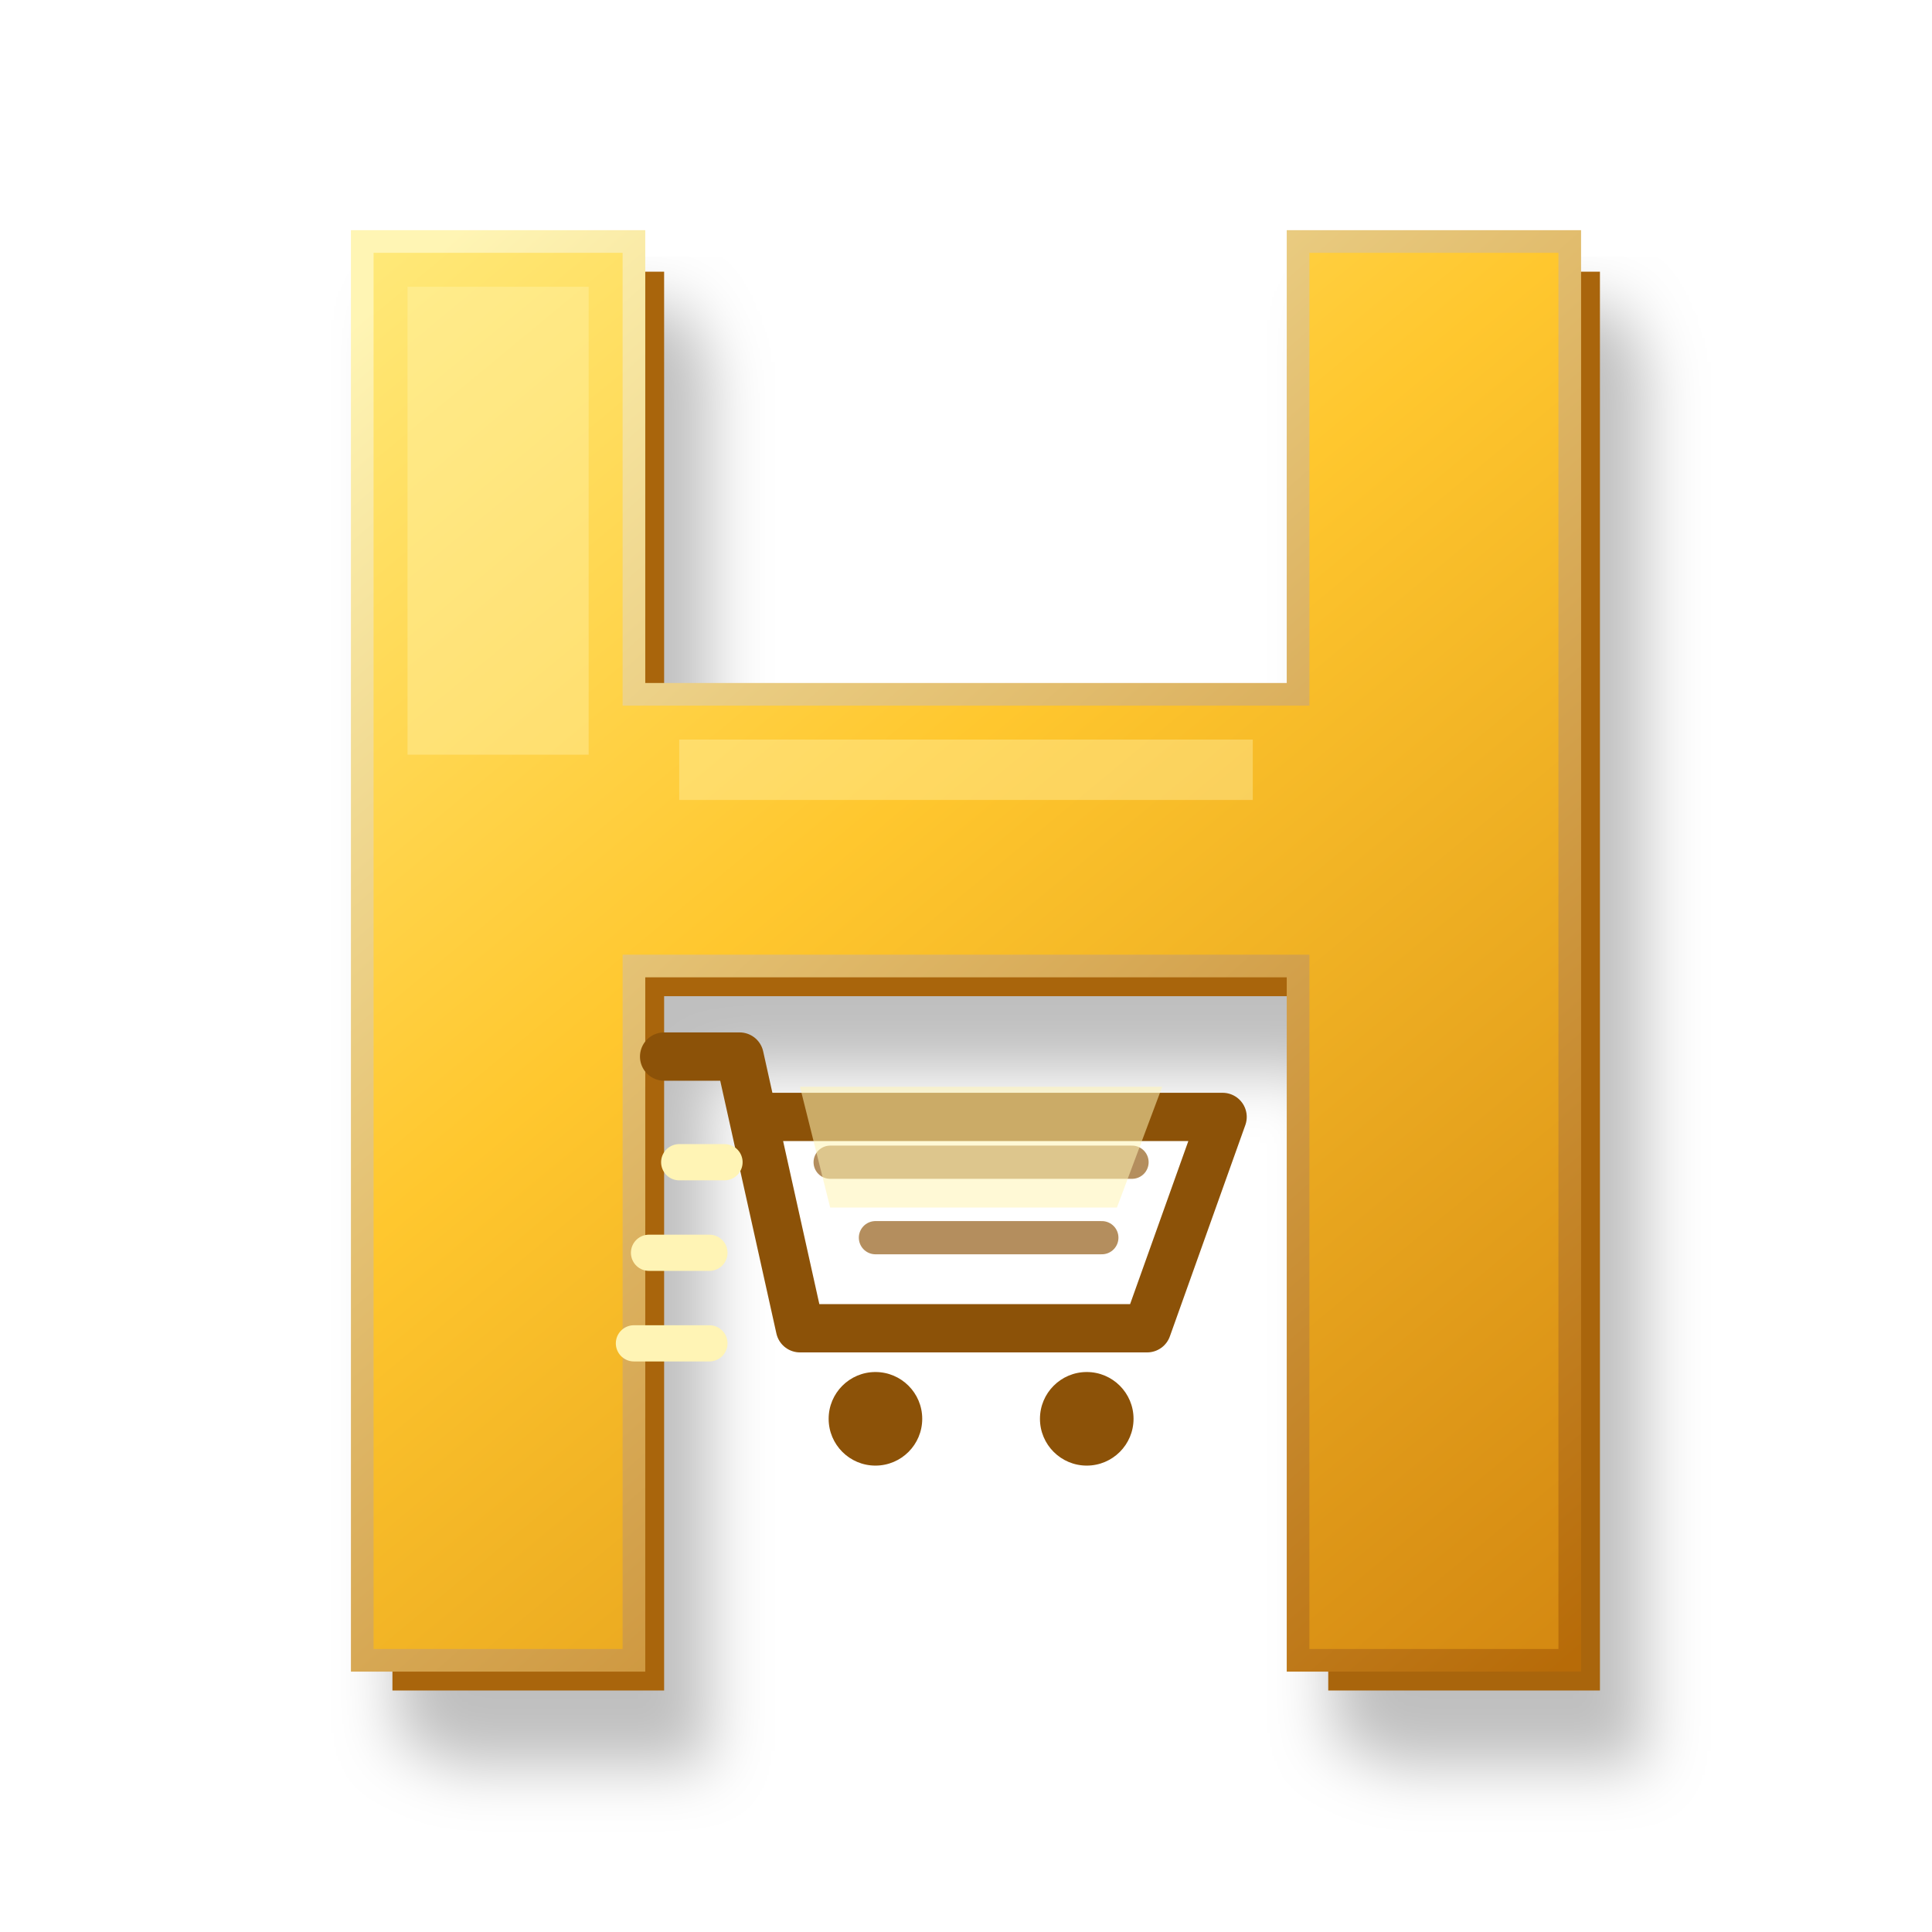
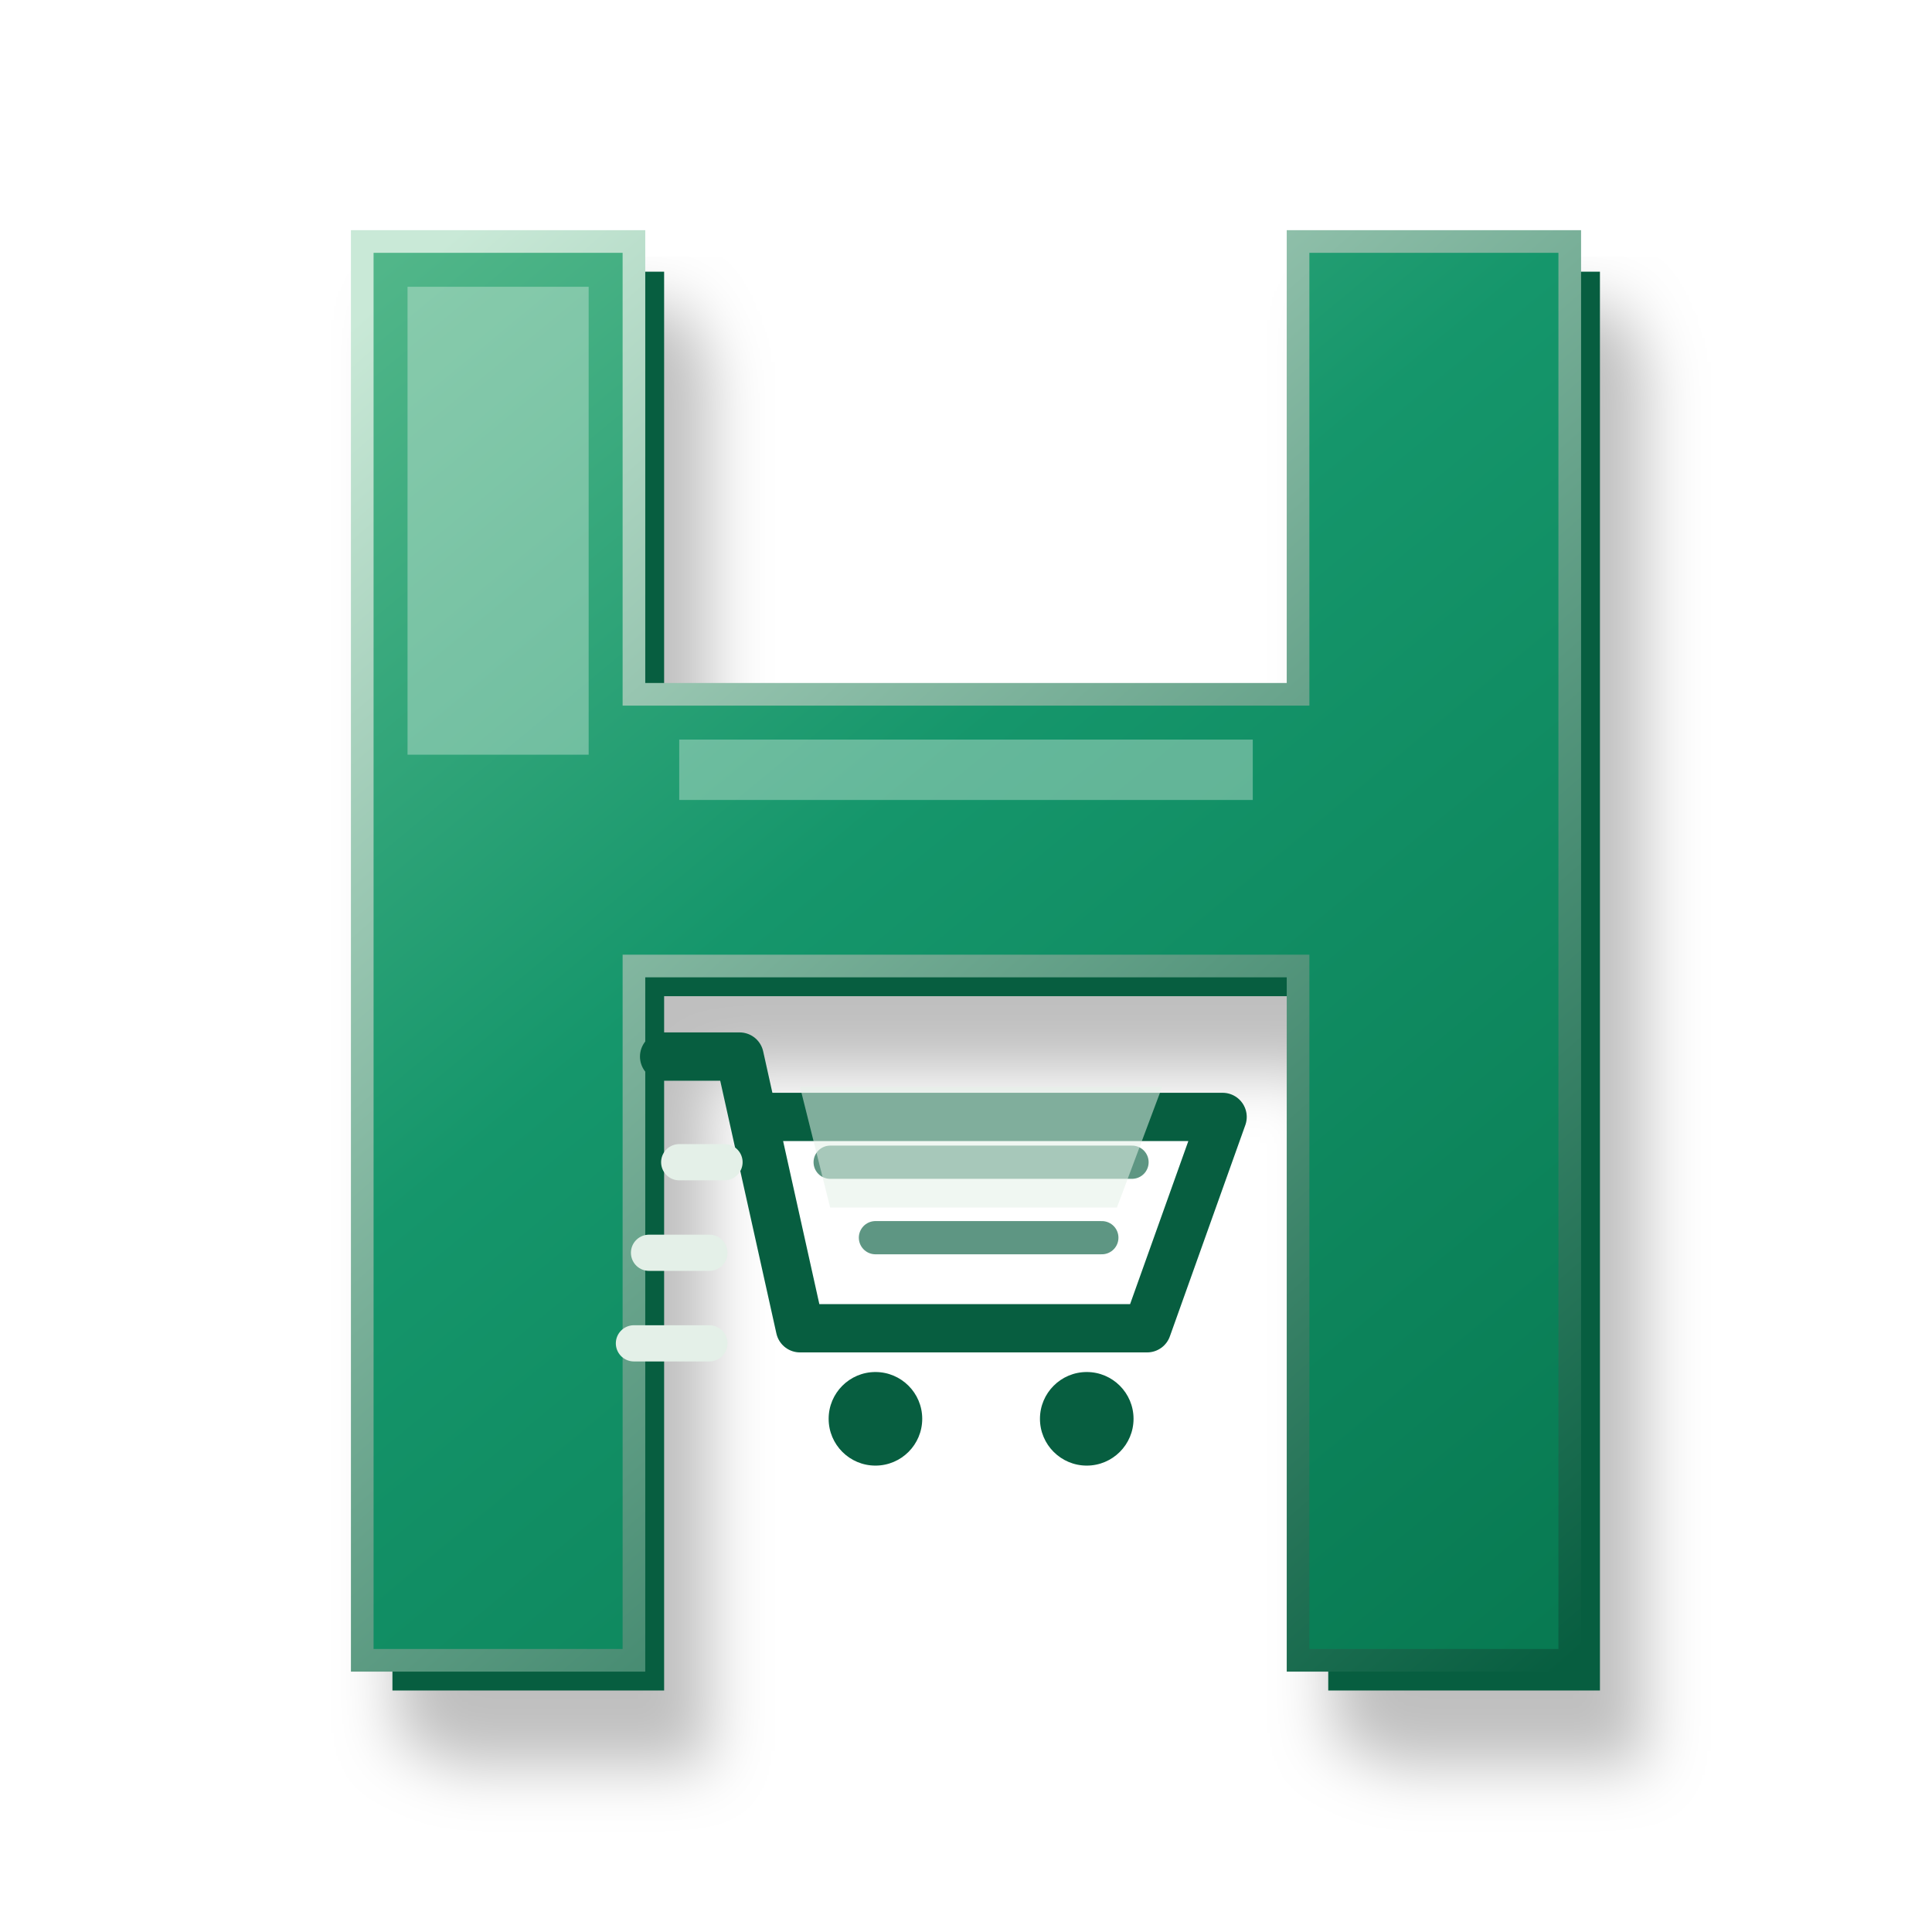
<svg xmlns="http://www.w3.org/2000/svg" viewBox="0 0 128 128" fill="none">
  <defs>
-     <linearGradient id="gold" x1="26" y1="15" x2="103" y2="108" gradientUnits="userSpaceOnUse">
-       <stop stop-color="#FFE979" />
-       <stop offset=".42" stop-color="#FFC72E" />
-       <stop offset="1" stop-color="#D58A12" />
+     <linearGradient id="green" x1="26" y1="15" x2="103" y2="108" gradientUnits="userSpaceOnUse">
+       <stop stop-color="#53B78A" />
+       <stop offset=".42" stop-color="#15966B" />
+       <stop offset="1" stop-color="#087A52" />
    </linearGradient>
    <linearGradient id="edge" x1="25" y1="20" x2="104" y2="110" gradientUnits="userSpaceOnUse">
-       <stop stop-color="#FFF5B4" />
-       <stop offset="1" stop-color="#B76B08" />
+       <stop stop-color="#C9E9D7" />
+       <stop offset="1" stop-color="#075E40" />
    </linearGradient>
    <filter id="shadow" x="16" y="12" width="104" height="110" color-interpolation-filters="sRGB" filterUnits="userSpaceOnUse">
      <feGaussianBlur in="SourceAlpha" stdDeviation="2" />
      <feOffset dx="3" dy="5" />
      <feComponentTransfer>
        <feFuncA type="linear" slope=".25" />
      </feComponentTransfer>
      <feMerge>
        <feMergeNode />
        <feMergeNode in="SourceGraphic" />
      </feMerge>
    </filter>
    <path id="h-shape" d="M24 16h18v30h44V16h18v94H86V64H42v46H24V16Z" />
    <clipPath id="h-clip">
      <use href="#h-shape" />
    </clipPath>
  </defs>
  <g filter="url(#shadow)">
-     <use href="#h-shape" fill="#A9650C" transform="translate(2 2)" />
-     <use href="#h-shape" fill="url(#gold)" stroke="url(#edge)" stroke-width="1.5" />
-     <path d="M27 19h12v31h-12zM45 49h38v4H45z" fill="#FFF5B4" opacity=".38" clip-path="url(#h-clip)" />
+     <use href="#h-shape" fill="#075E40" transform="translate(2 2)" />
+     <use href="#h-shape" fill="url(#green)" stroke="url(#edge)" stroke-width="1.5" />
+     <path d="M27 19h12v31h-12zM45 49h38v4H45z" fill="#E4F0E8" opacity=".38" clip-path="url(#h-clip)" />
  </g>
-   <g stroke="#8C5208" stroke-linecap="round" stroke-linejoin="round">
+   <g stroke="#075E40" stroke-linecap="round" stroke-linejoin="round">
    <path d="M44 70h5l4 18h23l5-14H51" stroke-width="3.2" />
    <path d="m55 77 20 0M58 82h15" stroke-width="2.2" opacity=".65" />
-     <circle cx="58" cy="94" r="3.1" fill="#8C5208" stroke="none" />
-     <circle cx="72" cy="94" r="3.1" fill="#8C5208" stroke="none" />
-     <path d="M45 77h3M43 83h4M42 89h5" stroke="#FFF4B5" stroke-width="2.4" />
+     <circle cx="58" cy="94" r="3.1" fill="#075E40" stroke="none" />
+     <circle cx="72" cy="94" r="3.1" fill="#075E40" stroke="none" />
+     <path d="M45 77h3M43 83h4M42 89h5" stroke="#E4F0E8" stroke-width="2.4" />
  </g>
-   <path d="M53 72h24l-3 8H55z" fill="#FFF4B5" opacity=".55" />
+   <path d="M53 72h24l-3 8H55z" fill="#E4F0E8" opacity=".55" />
</svg>
